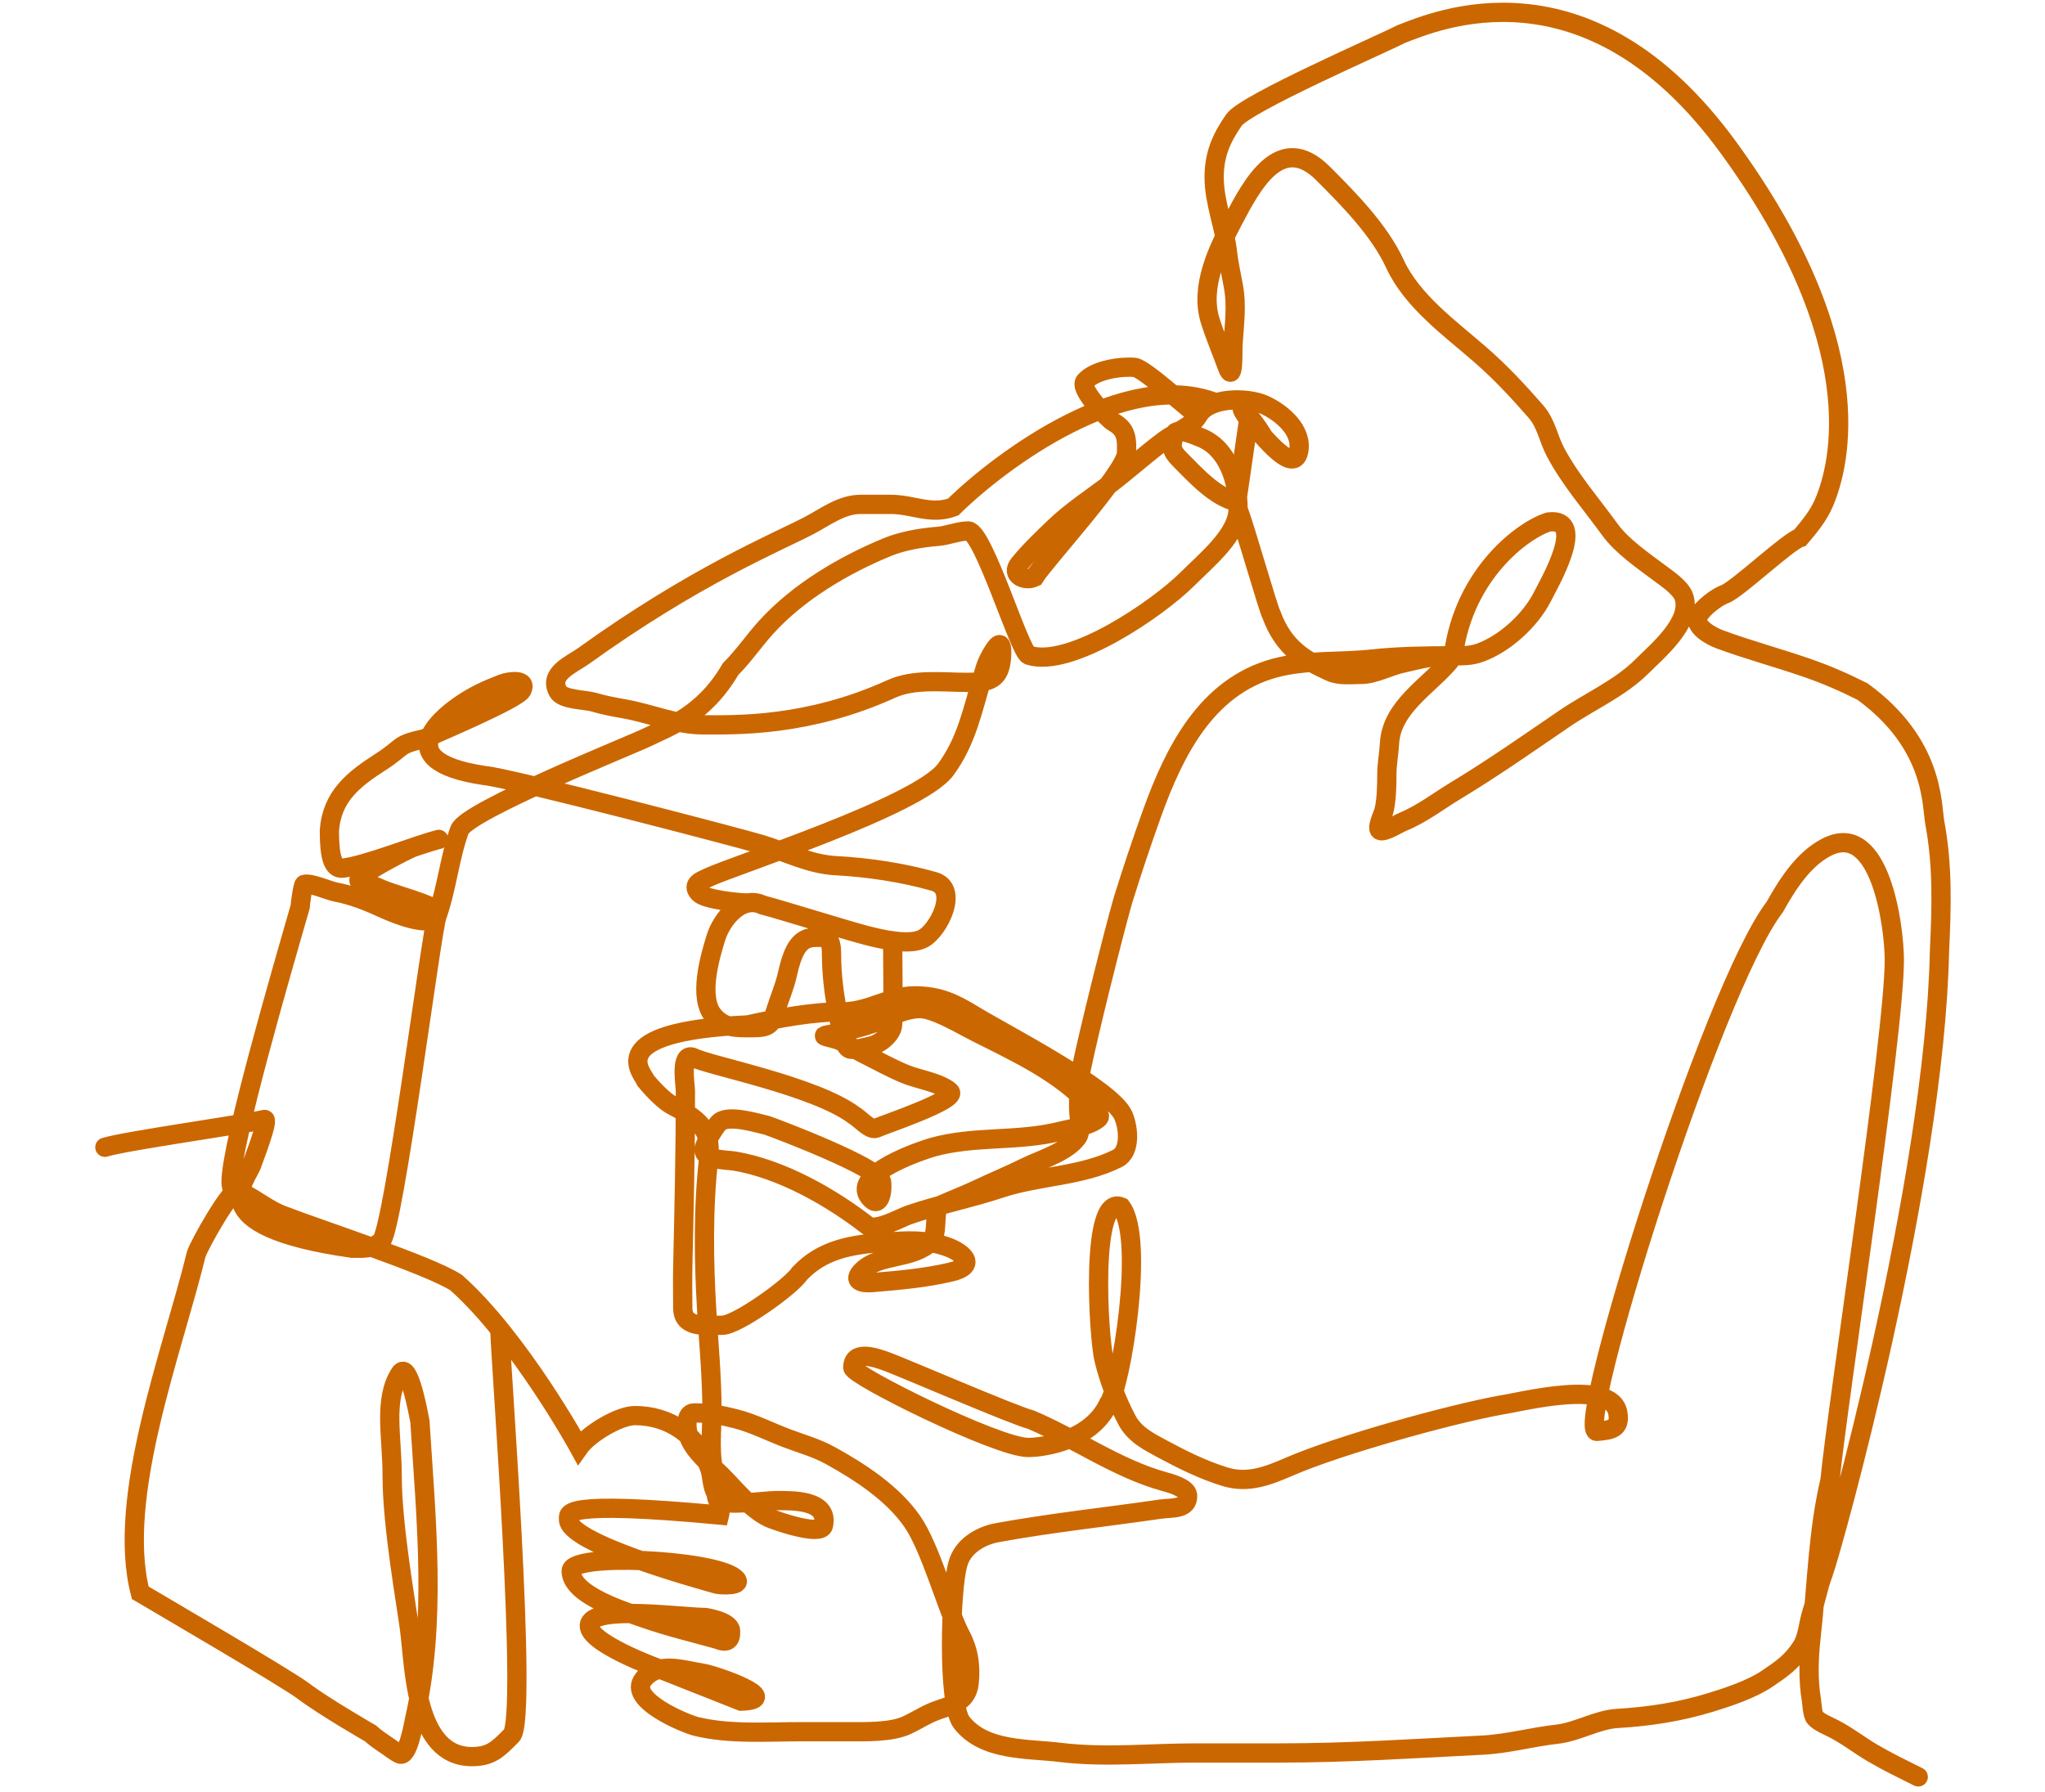
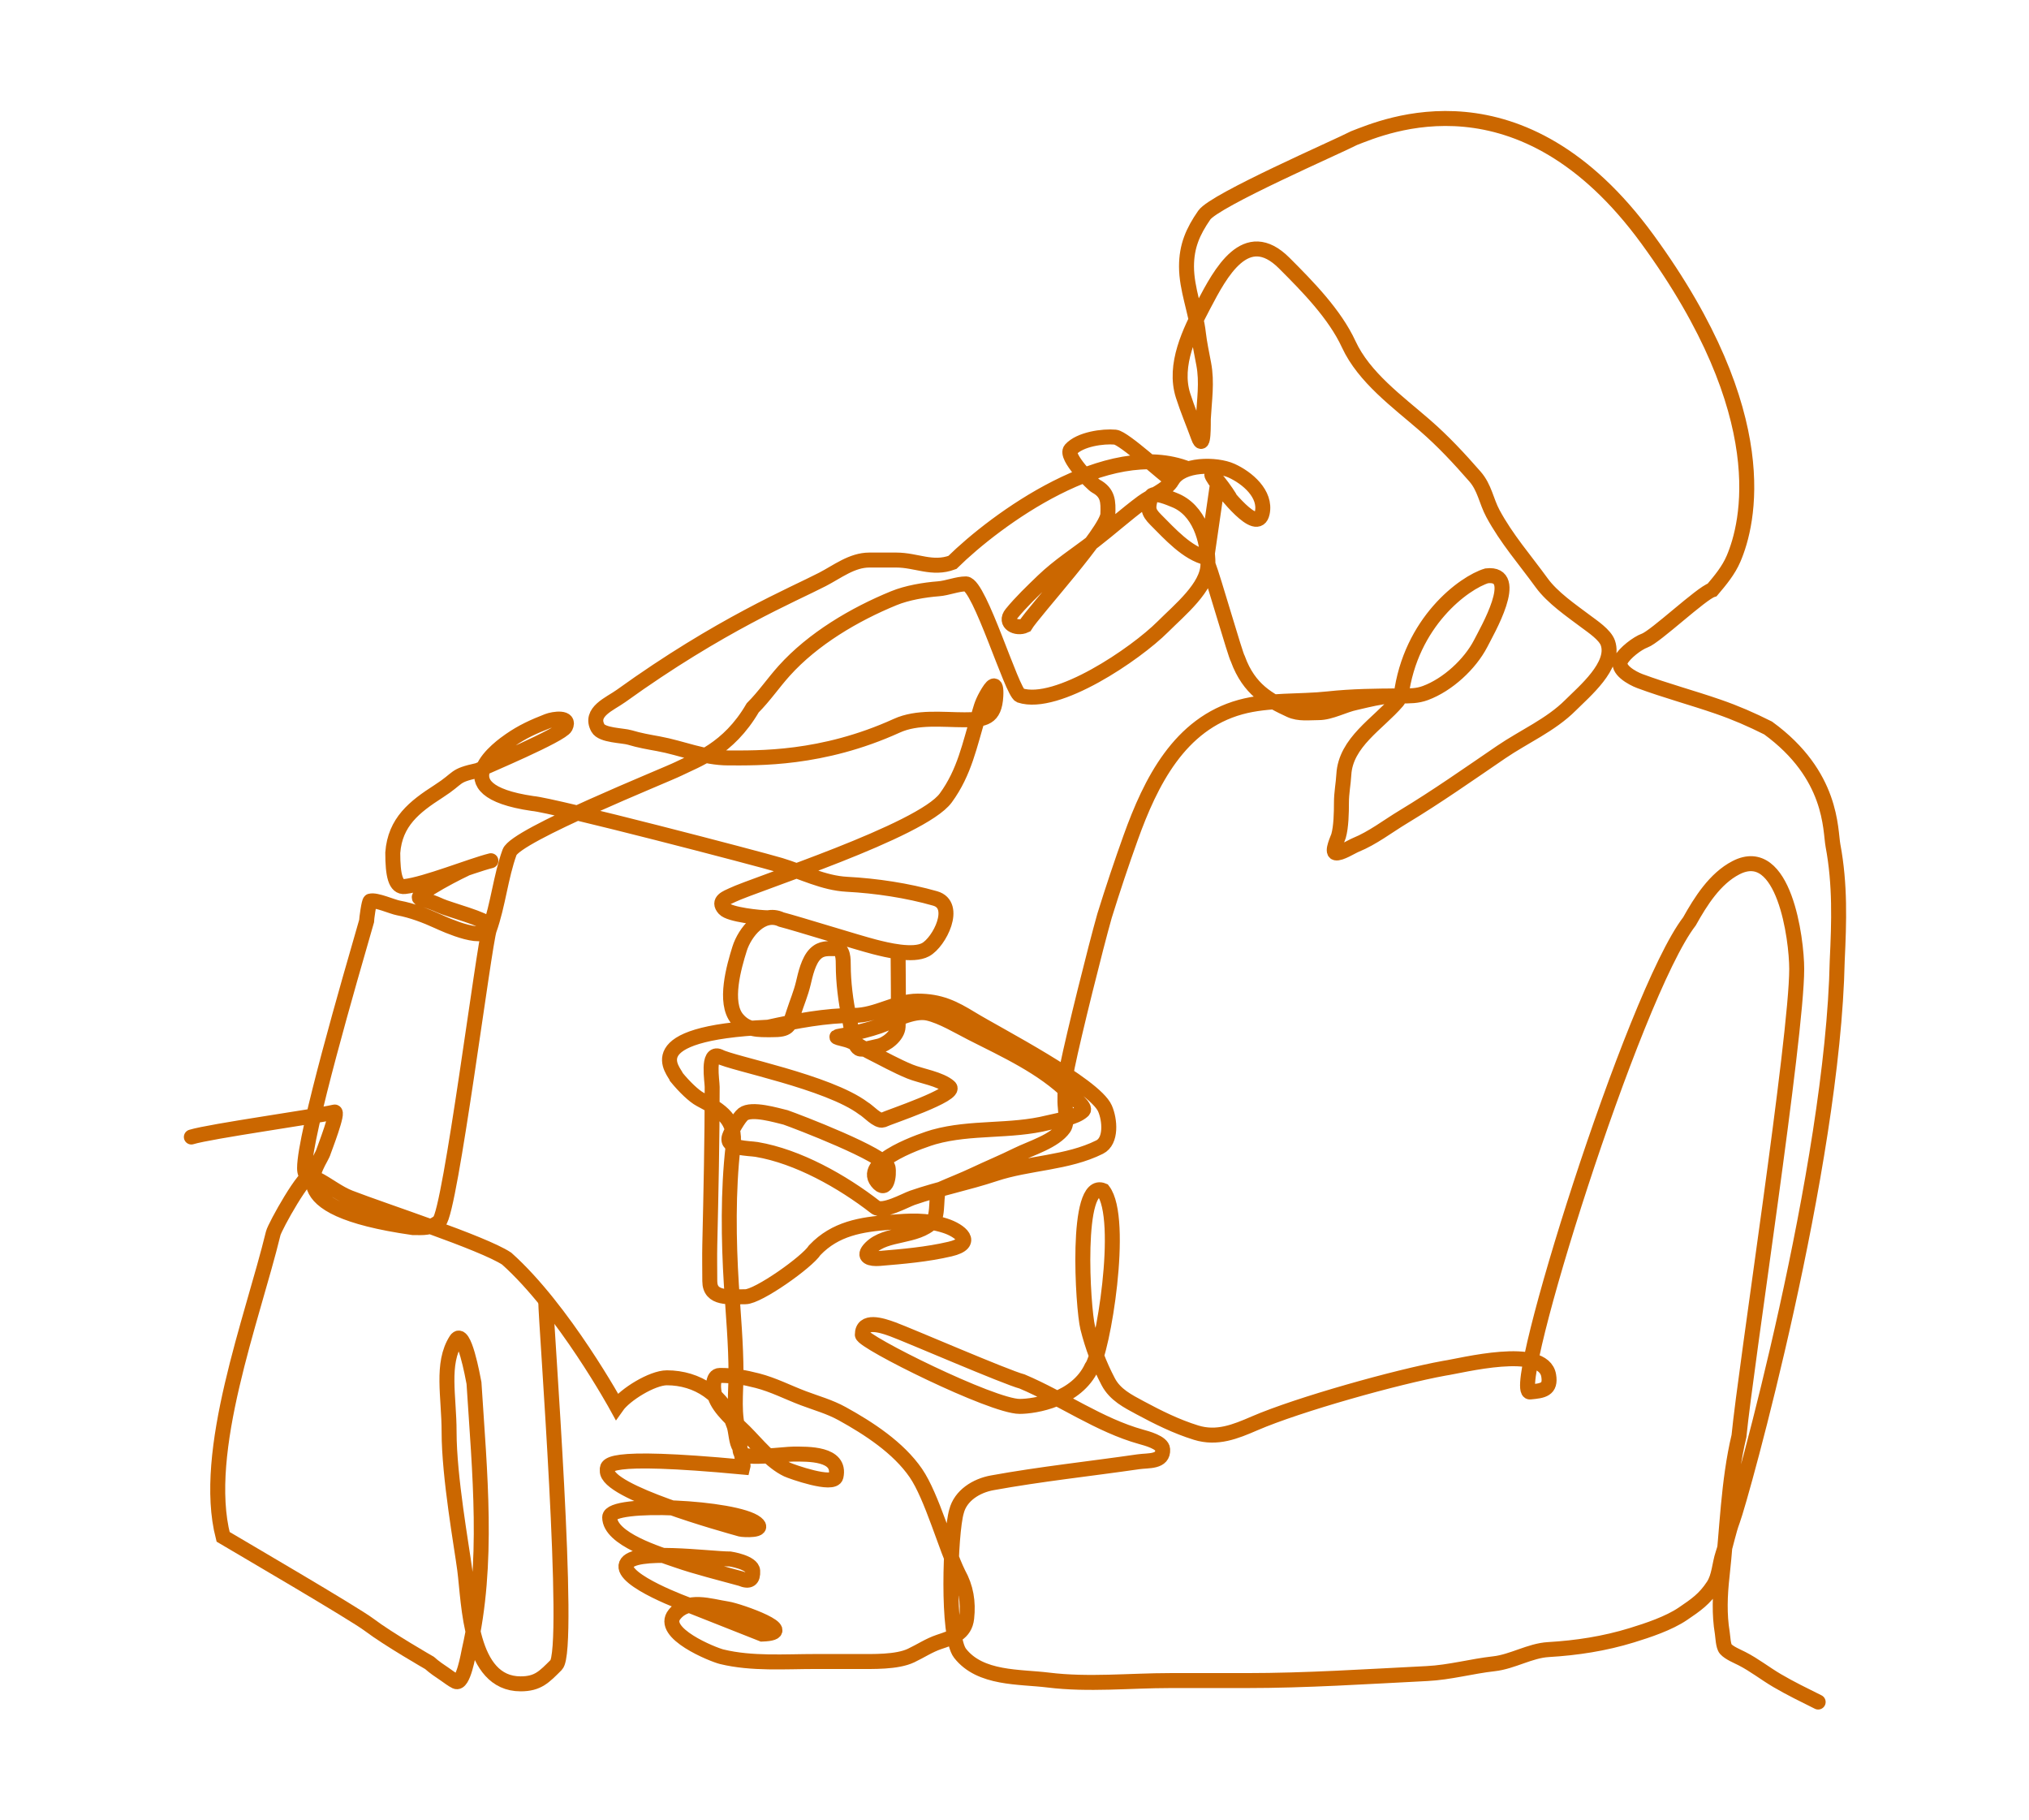
- <svg xmlns="http://www.w3.org/2000/svg" width="663" height="581" viewBox="0 0 663 581" fill="none">
-   <path d="M34 371.998C40.871 369.884 78.722 364.628 85.636 363.001C87.611 362.155 82.003 376.482 81.808 377.167C80.23 382.69 63.548 397.522 114.11 404.731C117.89 404.731 120.477 405.082 123.537 402.578C127.539 399.304 139.874 301.687 141.675 297.057C144.859 288.14 145.774 277.97 148.997 269.109C151.253 262.905 205.149 241.415 210.156 238.912C216.39 235.795 228.054 232.069 236.859 216.947C241.066 212.739 244.28 207.957 248.249 203.547C258.658 191.981 273.648 183.142 287.873 177.322C292.67 175.36 298.869 174.319 304 173.925C307.284 173.672 310.791 172.154 313.954 172.154C318.9 172.486 330.467 211.111 333.475 212.448C346.849 216.82 375.291 197.431 385.063 187.659C391.11 181.613 401.386 173.292 401.386 165.071M401.386 165.071C401.386 156.346 398.239 145.315 389.135 141.814C387.958 141.361 381.431 138.414 380.76 140.761C379.654 144.632 379.55 146.011 382.483 148.944C387.52 153.982 393.913 161.162 400.955 162.726L404.831 135.975M401.386 165.071C403.382 170.144 411.297 197.946 412.201 199.288C416.26 210.381 423.328 214.171 431.104 217.76C434.274 219.223 437.99 218.669 441.393 218.669C445.692 218.669 450.578 215.887 454.792 215.045C456.988 214.605 473.631 210.111 469.771 214.614C462.863 222.674 451.135 229.371 450.485 241.066C450.299 244.417 449.624 247.647 449.624 251.211C449.624 254.685 449.525 259.985 448.571 263.271C448.323 264.126 445.976 268.995 447.566 269.348C449.211 269.714 453.25 267.108 454.792 266.477C460.971 263.949 466.266 259.796 471.925 256.379C484.122 249.015 495.593 240.938 507.338 232.93C515.554 227.328 525.251 223.152 532.366 216.037C537.317 211.087 548.724 201.628 545.909 193.497C544.885 190.539 540.415 187.582 537.965 185.745C532.658 181.765 525.874 177.136 521.981 171.771C515.912 163.405 509.294 155.886 504.371 146.743C501.931 142.211 501.406 137.394 497.862 133.343C492.094 126.751 486.467 120.678 479.725 114.823C469.985 106.365 457.786 97.565 452.256 85.584C447.22 74.672 437.387 64.685 428.951 56.248C415.066 42.364 405.856 59.968 399.854 71.371C394.846 80.887 388.863 93.023 392.389 104.104C394.02 109.231 396.113 114.106 397.94 119.13C399.983 124.747 399.658 113.487 399.711 112.478C400.064 105.768 401.112 99.318 399.854 92.714C399.197 89.265 398.293 84.88 397.94 81.707C397.056 73.748 393.633 65.65 393.633 57.492C393.633 50.095 395.947 44.845 400.046 38.925C403.804 33.496 448.511 14.066 454.218 11.073C465.038 6.929 514.522 -14.975 560.218 47.634C606.736 111.37 596.678 150.569 591.324 163.061C589.504 167.307 586.577 170.812 583.619 174.307C579.687 175.517 563.123 191.24 559.213 192.636C556.588 193.574 551.977 197.101 550.599 199.719C548.864 203.015 554.672 206.236 557.49 207.28C566.765 210.715 576.386 213.283 585.725 216.516C592.223 218.765 597.683 221.155 603.814 224.221C627.263 241.279 626.195 261.018 627.263 266.716C629.888 280.714 629.462 294.234 628.795 308.255C627.263 383.005 594.082 502.291 590.989 510.54C589.487 514.545 588.788 518.674 587.448 522.695C586.215 526.394 586.168 530.82 584.002 534.132C580.863 538.934 577.723 541.07 572.995 544.278C567.937 547.71 560.419 550.224 554.523 552.03C544.608 555.069 534.681 556.592 524.374 557.199C517.761 557.588 511.425 561.578 504.754 562.319C496.635 563.221 488.796 565.448 480.539 565.86C458.616 566.957 437.066 568.397 415.12 568.397C405.98 568.397 396.84 568.397 387.699 568.397C373.031 568.397 358.236 570.001 343.672 568.205C333.198 566.914 319.112 567.881 311.801 558.539C306.986 552.386 308.215 515.083 310.508 507.285C311.957 501.492 317.713 497.979 323.382 496.949C340.925 493.759 358.674 491.886 376.214 489.34C379.919 488.802 385.296 489.551 385.019 484.841C384.872 482.343 379.054 480.839 377.267 480.343C362.14 476.141 348.573 466.401 334.245 460.339C328.401 458.824 293.146 443.554 287.49 441.484C283.423 439.996 276.483 437.743 276.483 443.446C276.483 446.042 323.382 469.336 333.335 469.336C338.844 469.336 353.88 466.899 359.369 455.171C363.354 450.02 371.37 401.603 363.484 391.332C353.297 387.028 356.151 433.782 357.933 440.91C359.636 447.723 362.06 454.183 365.351 460.435C367.834 465.154 372.439 467.447 376.836 469.815C383.356 473.325 389.956 476.601 397.079 478.811C404.693 481.175 411.314 478.451 418.231 475.462C434.146 468.585 469.734 458.649 486.76 455.554C492.897 454.677 522.63 446.857 524.518 458.186C525.365 463.267 522.466 463.693 517.77 464.12C510.001 464.826 555.013 320.567 575.388 294.09C579.463 286.813 584.596 278.625 592.185 274.708C609.599 265.721 614.151 300.505 614.151 311.27C614.151 335.9 595.679 455.33 593.286 480.056C589.347 496.627 589.044 513.906 587.161 530.782C586.408 537.525 586.138 544.46 587.256 551.169C587.471 552.458 587.561 555.963 588.5 557.007C589.786 558.436 592.682 559.609 594.339 560.453C598.84 562.746 602.716 565.841 607.068 568.397C611.965 571.272 616.927 573.661 621.904 576.149M409.138 140.809C407.827 138.677 405.482 135.475 403.779 133.583C401.384 130.922 403.864 134.887 404.831 135.975M404.831 135.975C407.143 138.576 419.239 154.751 421.007 146.504C422.469 139.677 415.614 133.829 409.856 131.238C404.434 128.798 391.936 128.656 388.465 134.731M388.465 134.731C386.422 138.307 380.934 140.235 377.65 142.675C371.7 147.095 366.098 152.115 360.23 156.649C353.896 161.544 347.469 165.601 341.758 171.101C337.876 174.84 333.853 178.673 330.416 182.874C327.552 186.374 332.196 188.651 335.345 187.181C338.338 182.193 364.989 153.091 365.207 146.982C365.368 142.48 365.355 139.255 360.9 136.837C359.597 136.129 349.555 126.067 351.792 123.581C355.152 119.847 363.499 118.733 367.872 119.13C371.071 119.421 385.998 133.322 388.465 134.731ZM394.244 130.616C365.207 119.13 324.722 148.944 309.025 164.401C301.735 167.095 296.048 163.54 288.734 163.54C285.496 163.54 282.258 163.54 279.02 163.54C272.74 163.54 267.51 167.711 262.079 170.527C251.59 175.966 225.066 186.882 189.291 212.64C185.261 215.541 177.725 218.371 180.916 224.221C182.411 226.961 189.887 226.872 192.497 227.666C195.887 228.698 199.353 229.291 202.786 229.915C211.275 231.459 219.249 235.036 228.054 235.036C238.583 235.036 261.84 235.719 288.926 223.407C296.377 220.02 305.434 221.254 313.428 221.254C320.594 221.254 324.296 220.731 324.722 212.64C325.027 206.835 323.273 208.91 321.276 212.448C319.481 215.628 319.121 217.704 318.5 219.722C315.225 230.366 313.475 240.124 306.632 249.488C297.911 261.423 237.616 280.677 229.537 284.566C227.513 285.541 224.003 286.663 226.594 289.541C228.519 291.681 239.483 292.795 242.458 292.795M289.404 305.075C289.404 310.798 289.664 326.468 289.404 332.183C289.26 335.356 285.148 338.669 282.13 339.217C280.613 339.493 276.605 340.811 275.239 340.031C273.072 338.793 272.294 331.248 271.746 328.833C270.474 323.237 269.592 315.805 269.592 310.025C269.592 307.84 269.631 303.948 267.008 303.948C264.068 303.948 261.716 303.592 259.447 305.862C256.991 308.317 255.917 313.184 255.14 316.486C254.292 320.091 252.836 323.462 251.694 327.014C250.019 332.225 249.757 333.235 243.798 333.235C238.874 333.235 234.802 333.489 231.308 329.359C226.315 323.458 230.139 310.339 232.121 303.996C233.977 298.056 240.28 290.144 247.196 293.42C253.236 294.99 274.717 301.716 280.79 303.278C285.379 304.458 294.781 306.77 299.31 304.331C304.375 301.603 311.079 288.175 302.804 285.811C292.855 282.968 281.537 281.248 270.932 280.69C262.421 280.242 254.767 276.2 246.813 273.799C239.427 271.569 164.93 252.111 157.275 251.498C123.346 246.526 146.275 230.64 149.188 228.623C153.619 225.555 157.682 223.714 162.779 221.732C164.864 220.921 171.128 219.965 169.191 223.838C167.742 226.737 140.335 238.228 137.587 239.53C128.473 241.524 131.192 242.052 123.346 247.096C114.633 252.697 107.613 258.16 106.788 269.3C106.788 277.425 107.784 281.871 111.095 281.504C118.593 280.67 135.032 273.983 142.251 272.178M134.089 274.718C133.11 274.896 113.38 284.85 116.742 285.811C118.97 286.447 121.796 287.394 124.016 288.443C126.803 289.759 141.028 293.502 141.244 295.334C142.131 302.877 125.149 295.006 123.155 294.09C118.764 292.072 113.643 290.12 108.894 289.256C106.56 288.832 100.774 286.162 98.653 286.768C98.158 286.909 97.313 293.364 97.313 294.042C91.283 314.955 74.916 371.173 74.916 383.196C74.916 386.689 76.608 385.813 79.223 387.121C83.317 389.167 87.008 392.254 91.283 393.916C103.774 398.774 139.098 410.146 147.944 415.93C168.487 434.251 187.726 469.336 187.726 469.336C190.768 465.013 200.6 458.999 205.849 458.999C216.838 458.999 226.453 465.3 230.159 476.419C230.824 478.413 230.915 482.58 232.121 484.028C232.549 484.541 233.551 490.604 233.366 491.254C181.313 486.373 184.399 490.896 184.314 492.594C183.93 500.272 226.154 511.907 232.504 513.698C233.379 513.917 241.761 514.433 238.151 511.545C230.829 505.687 185.175 503.458 185.175 509.391C185.175 517.305 202.855 522.611 209.246 524.848C216.705 527.459 225.356 529.544 232.552 531.548C235.759 532.898 237.022 531.866 236.859 528.773C236.696 525.679 228.724 524.466 228.724 524.466C221.36 524.466 193.556 520.535 191.205 526.365C188.854 532.195 213.961 541.198 213.961 541.198L240.257 551.6C254.506 551.115 231.906 543.151 227.719 542.507C221.249 541.512 213.418 538.611 208.624 544.469C203.105 551.216 222.526 559.021 225.661 559.783C236.568 562.432 248.438 561.506 259.638 561.506C264.599 561.506 269.56 561.506 274.521 561.506C280.255 561.506 288.941 561.793 294.094 559.352C297.648 557.669 300.609 555.633 304.239 554.423C309.044 552.822 313.579 551.459 314.193 545.809C314.832 539.933 313.976 534.755 311.131 529.634C306.627 520.447 301.637 501.873 295.817 493.407C289.5 484.219 278.791 477.254 269.209 471.968C264.636 469.445 259.955 468.188 255.14 466.369C249.643 464.293 244.303 461.523 238.582 460.052C233.848 458.835 229.91 458.138 224.991 458.138C222.065 458.138 222.52 463.371 223.268 465.699C224.772 470.378 230.406 474.942 233.844 478.381C238.43 482.967 243.451 489.369 249.349 492.163C250.751 492.827 266.141 498.338 266.96 494.652C268.848 486.155 256.616 486.564 251.503 486.564C248.351 486.564 234.671 488.514 232.743 486.373C231.638 485.145 232.789 480.883 232.121 479.146C229.726 472.918 230.829 464.315 230.829 457.659C230.829 446.785 229.828 436.192 229.154 425.405C228.149 409.327 227.912 391.429 229.776 375.348C230.889 365.749 225.58 362.445 217.908 358.407C215.63 357.208 212.21 353.909 209.342 350.415C208.708 348.3 194.137 334.48 242.458 332.326C252.386 330.12 263.239 328.067 273.516 328.067C281.526 328.067 288.648 322.899 296.487 322.899C304.626 322.899 309.466 325.359 316.012 329.359C325.252 335.006 360.303 352.996 364.154 361.661C365.974 365.757 366.617 373.447 362.24 375.635C350.555 381.478 336.641 381.233 324.291 385.35C314.492 388.616 304.357 390.577 294.573 393.964C292.008 394.852 283.903 399.448 281.221 397.362C269.233 388.037 253.172 379.014 238.295 376.497C235.489 376.022 226.883 376.295 228.436 371.807C229.054 370.022 231.872 364.958 233.413 363.767C236.492 361.388 245.514 364.17 248.727 364.916C252.652 366.274 284.877 378.555 285.767 383.005C286.295 385.644 285.369 392.581 281.843 388.173C275.773 380.585 299.4 372.817 302.325 371.998C315.859 368.209 329.965 370.245 343.624 366.83C347.21 365.933 353.499 365.092 356.21 362.523C357.599 361.207 352.424 357.492 351.425 356.493C341.743 346.812 328.14 340.629 316.012 334.48C311.446 332.165 305.171 328.364 300.172 327.253C294.77 326.053 287.505 330.248 282.609 331.943C279.001 333.192 275.065 334.125 271.315 334.958C266.692 335.986 265.481 335.551 270.645 336.872C273.5 337.603 276.404 339.847 279.067 341.179C283.925 343.608 288.671 346.296 293.711 348.358C297.635 349.963 304.681 350.984 307.972 353.909C310.985 356.587 286.121 364.793 283.901 365.873C281.967 366.468 278.587 362.552 276.866 361.614C264.097 352.049 229.445 345.457 224.799 342.902C220.325 341.018 222.215 351.715 222.215 353.909C222.215 372.938 221.784 392.044 221.354 410.953C221.255 415.318 221.354 419.698 221.354 424.065C221.354 430.744 228.411 429.712 234.227 429.712C238.846 429.712 256.523 417.191 259.303 412.867C266.714 405.086 276.089 403.577 286.341 402.817C293.798 402.265 299.433 401.809 306.441 404.061C311.746 405.767 317.54 410.292 308.164 412.484C299.775 414.445 291.215 415.168 282.657 415.882C279.533 416.142 276.158 415.394 279.498 412.053C285.12 406.431 295.949 408.523 301.895 402.578C304.238 400.234 302.668 391.796 304.574 390.949C308.691 389.119 312.921 387.503 316.969 385.589C322.078 383.174 327.312 381.016 332.378 378.507C337.392 376.023 345.929 373.562 349.319 368.744C350.776 366.674 349.702 361.624 349.702 359.269C349.702 354.965 349.695 350.785 350.563 346.539C352.962 334.813 360.754 303.573 364.011 292.08C366.938 282.648 370.145 273.029 373.486 263.749C380.667 243.803 391.044 222.741 413.158 216.66C423.252 213.884 434.505 214.825 444.839 213.692C453.33 212.762 462.626 212.64 471.159 212.64M471.159 212.64C474.319 212.64 476.963 212.698 479.964 211.587C488.039 208.596 496.066 201.159 499.92 193.737C502.063 189.451 514.787 167.822 502.121 169.235C494.002 171.671 474.56 185.895 471.159 212.64Z" stroke="#CB6700" stroke-width="6.243" stroke-linecap="round" />
-   <path d="M77.537 385.862C75.373 384.131 64.171 404.389 63.591 406.773C56.054 437.759 37.517 485.629 45.472 516.454C51.307 519.93 92.856 544.161 98.238 548.233C105.156 553.469 120.06 562.016 120.06 562.016C121.747 563.534 123.693 564.852 125.611 566.131C126.874 566.973 128.17 568.058 129.536 568.715C132.275 570.034 134.126 558.689 134.417 557.421C141.631 526.017 138.169 493.134 136.14 460.897C135.754 458.933 132.536 440.881 129.679 445.344C124.211 453.888 127.143 465.733 127.143 478.556C127.143 494.883 131.713 520.018 132.79 528.325C134.412 540.841 134.485 569.577 152.985 569.577C159.237 569.577 161.49 567.101 165.858 562.733C171.314 557.277 162.071 438.741 162.071 431.336" stroke="#CB6700" stroke-width="6.243" stroke-linecap="round" />
+ <svg xmlns="http://www.w3.org/2000/svg" width="668" height="599" viewBox="0 0 668 599" fill="none">
+   <path d="M63 374.25C69.26 372.324 103.742 367.536 110.041 366.054C111.84 365.283 106.731 378.335 106.553 378.959C105.116 383.991 89.918 397.503 135.981 404.071C139.424 404.071 141.781 404.39 144.57 402.109C148.215 399.126 159.452 310.196 161.093 305.978C163.994 297.855 164.828 288.589 167.763 280.517C169.818 274.865 218.919 255.288 223.48 253.008C229.159 250.168 239.785 246.773 247.807 232.997C251.64 229.164 254.567 224.807 258.183 220.79C267.666 210.253 281.322 202.2 294.281 196.899C298.651 195.111 304.299 194.163 308.973 193.803C311.965 193.573 315.159 192.19 318.041 192.19C322.547 192.492 333.085 227.681 335.825 228.899C348.009 232.881 373.92 215.218 382.822 206.315C388.331 200.807 397.692 193.227 397.692 185.738M397.692 185.738C397.692 177.789 394.826 167.74 386.532 164.55C385.46 164.138 379.513 161.453 378.902 163.591C377.895 167.117 377.799 168.373 380.472 171.046C385.061 175.635 390.885 182.176 397.3 183.602L400.831 159.231M397.692 185.738C399.511 190.359 406.722 215.687 407.545 216.909C411.243 227.015 417.682 230.468 424.766 233.738C427.654 235.071 431.039 234.566 434.139 234.566C438.056 234.566 442.507 232.032 446.346 231.264C448.347 230.864 463.508 226.769 459.992 230.872C453.699 238.214 443.015 244.316 442.423 254.969C442.253 258.022 441.638 260.965 441.638 264.212C441.638 267.376 441.548 272.205 440.679 275.198C440.452 275.978 438.315 280.413 439.763 280.735C441.261 281.068 444.941 278.694 446.346 278.119C451.975 275.816 456.799 272.033 461.954 268.92C473.066 262.211 483.516 254.853 494.216 247.558C501.701 242.454 510.535 238.65 517.017 232.168C521.527 227.658 531.919 219.041 529.355 211.634C528.422 208.939 524.349 206.245 522.118 204.572C517.283 200.946 511.102 196.729 507.556 191.841C502.027 184.22 495.998 177.37 491.513 169.04C489.29 164.912 488.812 160.523 485.583 156.833C480.329 150.828 475.202 145.295 469.06 139.961C460.187 132.255 449.073 124.239 444.036 113.324C439.448 103.383 430.49 94.285 422.804 86.599C410.155 73.95 401.765 89.987 396.297 100.375C391.734 109.045 386.284 120.101 389.496 130.196C390.982 134.866 392.889 139.308 394.553 143.885C396.414 149.002 396.118 138.744 396.166 137.825C396.488 131.712 397.443 125.835 396.297 119.82C395.699 116.677 394.875 112.682 394.553 109.792C393.748 102.541 390.63 95.163 390.63 87.732C390.63 80.993 392.738 76.21 396.472 70.817C399.895 65.871 440.624 48.17 445.823 45.443C455.68 41.668 500.761 21.714 542.39 78.751C584.769 136.815 575.606 172.525 570.728 183.907C569.07 187.774 566.403 190.967 563.709 194.152C560.126 195.254 545.036 209.577 541.475 210.849C539.083 211.704 534.882 214.917 533.627 217.302C532.047 220.305 537.338 223.239 539.905 224.19C548.355 227.32 557.119 229.659 565.627 232.604C571.547 234.654 576.521 236.831 582.107 239.623C603.469 255.164 602.496 273.146 603.469 278.337C605.86 291.09 605.472 303.406 604.864 316.179C603.469 384.278 573.241 492.948 570.423 500.463C569.054 504.112 568.418 507.873 567.197 511.537C566.073 514.906 566.031 518.939 564.058 521.956C561.198 526.33 558.337 528.276 554.03 531.199C549.422 534.325 542.573 536.615 537.202 538.261C528.169 541.029 519.125 542.417 509.736 542.97C503.711 543.324 497.939 546.959 491.861 547.635C484.466 548.456 477.324 550.485 469.801 550.861C449.83 551.859 430.197 553.171 410.205 553.171C401.878 553.171 393.551 553.171 385.224 553.171C371.861 553.171 358.383 554.633 345.115 552.997C335.573 551.821 322.74 552.702 316.079 544.191C311.693 538.586 312.813 504.602 314.902 497.498C316.222 492.221 321.466 489.02 326.63 488.081C342.611 485.176 358.781 483.469 374.76 481.15C378.136 480.66 383.035 481.342 382.782 477.051C382.648 474.775 377.348 473.406 375.72 472.953C361.939 469.126 349.58 460.253 336.526 454.73C331.202 453.35 299.085 439.438 293.932 437.553C290.227 436.197 283.905 434.145 283.905 439.34C283.905 441.705 326.63 462.926 335.698 462.926C340.716 462.926 354.414 460.706 359.414 450.021C363.045 445.329 370.347 401.221 363.164 391.863C353.883 387.943 356.483 430.536 358.107 437.03C359.658 443.237 361.866 449.121 364.864 454.817C367.127 459.116 371.321 461.205 375.327 463.362C381.267 466.56 387.279 469.544 393.769 471.558C400.706 473.711 406.737 471.23 413.038 468.507C427.537 462.242 459.958 453.19 475.469 450.37C481.06 449.572 508.147 442.448 509.867 452.768C510.638 457.397 507.997 457.785 503.72 458.174C496.642 458.818 537.649 327.396 556.21 303.275C559.923 296.646 564.599 289.186 571.513 285.618C587.377 277.43 591.524 309.119 591.524 318.926C591.524 341.365 574.695 450.167 572.515 472.692C568.927 487.789 568.651 503.53 566.935 518.904C566.249 525.047 566.004 531.364 567.022 537.477C567.218 538.651 567.3 541.844 568.156 542.795C569.327 544.097 571.965 545.165 573.475 545.934C577.575 548.023 581.107 550.843 585.071 553.171C589.532 555.791 594.053 557.967 598.586 560.234M404.755 163.634C403.56 161.692 401.424 158.776 399.872 157.051C397.691 154.627 399.95 158.24 400.831 159.231M400.831 159.231C402.937 161.6 413.957 176.336 415.567 168.822C416.9 162.604 410.655 157.275 405.409 154.915C400.469 152.692 389.084 152.563 385.921 158.097M385.921 158.097C384.06 161.355 379.06 163.112 376.068 165.335C370.648 169.361 365.544 173.934 360.199 178.065C354.428 182.524 348.574 186.221 343.371 191.231C339.834 194.637 336.17 198.129 333.038 201.956C330.429 205.145 334.659 207.219 337.529 205.879C340.255 201.336 364.534 174.824 364.733 169.258C364.88 165.157 364.868 162.219 360.81 160.016C359.622 159.371 350.474 150.204 352.512 147.939C355.573 144.538 363.177 143.523 367.161 143.885C370.075 144.15 383.674 156.813 385.921 158.097ZM391.186 154.348C364.733 143.885 327.85 171.046 313.551 185.127C306.91 187.582 301.728 184.343 295.066 184.343C292.116 184.343 289.165 184.343 286.215 184.343C280.494 184.343 275.73 188.142 270.782 190.708C261.226 195.663 237.063 205.607 204.472 229.073C200.8 231.716 193.935 234.294 196.842 239.623C198.204 242.12 205.014 242.039 207.392 242.762C210.48 243.702 213.638 244.243 216.766 244.811C224.499 246.217 231.764 249.476 239.785 249.476C249.377 249.476 270.564 250.098 295.24 238.882C302.028 235.797 310.279 236.92 317.562 236.92C324.09 236.92 327.462 236.444 327.85 229.073C328.129 223.785 326.531 225.675 324.711 228.899C323.077 231.795 322.749 233.687 322.183 235.525C319.199 245.222 317.605 254.111 311.371 262.642C303.425 273.515 248.496 291.055 241.136 294.599C239.293 295.487 236.095 296.509 238.455 299.131C240.209 301.08 250.197 302.096 252.908 302.096M295.676 313.283C295.676 318.496 295.913 332.771 295.676 337.978C295.545 340.869 291.799 343.887 289.049 344.387C287.667 344.638 284.016 345.839 282.771 345.128C280.797 344 280.089 337.126 279.589 334.926C278.43 329.828 277.627 323.058 277.627 317.792C277.627 315.801 277.662 312.256 275.273 312.256C272.595 312.256 270.452 311.932 268.384 313.999C266.147 316.236 265.168 320.67 264.461 323.678C263.688 326.962 262.362 330.033 261.322 333.269C259.796 338.017 259.557 338.937 254.128 338.937C249.642 338.937 245.933 339.168 242.749 335.406C238.201 330.03 241.685 318.078 243.491 312.299C245.182 306.888 250.923 299.68 257.224 302.664C262.727 304.095 282.296 310.222 287.829 311.645C292.009 312.72 300.574 314.826 304.7 312.604C309.315 310.12 315.422 297.886 307.883 295.732C298.819 293.143 288.508 291.576 278.848 291.068C271.094 290.659 264.121 286.977 256.875 284.79C250.146 282.758 182.278 265.031 175.305 264.474C144.395 259.944 165.284 245.471 167.937 243.634C171.974 240.839 175.676 239.162 180.319 237.356C182.218 236.618 187.925 235.746 186.161 239.275C184.84 241.915 159.873 252.385 157.368 253.571C149.066 255.387 151.543 255.868 144.395 260.463C136.457 265.565 130.062 270.542 129.311 280.692C129.311 288.093 130.218 292.144 133.234 291.809C140.065 291.05 155.041 284.957 161.617 283.313M154.182 285.627C153.291 285.789 135.316 294.857 138.379 295.732C140.409 296.312 142.983 297.175 145.006 298.13C147.545 299.329 160.504 302.739 160.7 304.408C161.509 311.28 146.038 304.11 144.221 303.275C140.221 301.437 135.556 299.658 131.229 298.871C129.103 298.485 123.832 296.052 121.899 296.604C121.449 296.733 120.679 302.613 120.679 303.231C115.185 322.283 100.275 373.499 100.275 384.452C100.275 387.633 101.816 386.835 104.199 388.027C107.928 389.892 111.291 392.703 115.185 394.218C126.565 398.643 158.745 409.003 166.804 414.272C185.519 430.963 203.046 462.926 203.046 462.926C205.817 458.987 214.774 453.509 219.556 453.509C229.567 453.509 238.327 459.249 241.703 469.378C242.309 471.195 242.392 474.992 243.491 476.31C243.88 476.778 244.793 482.302 244.624 482.893C197.204 478.447 200.015 482.568 199.937 484.114C199.588 491.109 238.055 501.709 243.839 503.34C244.637 503.54 252.273 504.01 248.984 501.378C242.313 496.042 200.722 494.012 200.722 499.417C200.722 506.626 216.829 511.46 222.651 513.498C229.446 515.876 237.328 517.776 243.883 519.602C246.805 520.832 247.955 519.891 247.807 517.073C247.658 514.255 240.395 513.15 240.395 513.15C233.687 513.15 208.357 509.569 206.215 514.88C204.074 520.191 226.946 528.393 226.946 528.393L250.902 537.869C263.883 537.427 243.294 530.172 239.48 529.586C233.586 528.679 226.451 526.036 222.085 531.373C217.056 537.519 234.749 544.63 237.605 545.324C247.541 547.737 258.355 546.894 268.559 546.894C273.078 546.894 277.598 546.894 282.117 546.894C287.341 546.894 295.254 547.155 299.948 544.932C303.186 543.398 305.884 541.544 309.191 540.441C313.568 538.982 317.7 537.741 318.259 532.594C318.841 527.241 318.061 522.524 315.469 517.858C311.366 509.488 306.82 492.568 301.518 484.855C295.763 476.484 286.007 470.14 277.278 465.324C273.112 463.025 268.848 461.88 264.461 460.223C259.453 458.331 254.589 455.809 249.376 454.468C245.064 453.359 241.476 452.724 236.995 452.724C234.329 452.724 234.743 457.491 235.425 459.613C236.795 463.875 241.928 468.033 245.06 471.166C249.238 475.344 253.812 481.176 259.185 483.722C260.463 484.327 274.483 489.347 275.229 485.989C276.949 478.248 265.805 478.621 261.147 478.621C258.276 478.621 245.813 480.397 244.057 478.447C243.05 477.328 244.099 473.445 243.491 471.863C241.308 466.189 242.313 458.352 242.313 452.289C242.313 442.382 241.402 432.731 240.788 422.904C239.872 408.257 239.656 391.952 241.354 377.302C242.368 368.558 237.531 365.547 230.542 361.869C228.467 360.776 225.351 357.771 222.739 354.588C222.16 352.661 208.887 340.07 252.908 338.109C261.952 336.099 271.839 334.228 281.202 334.228C288.499 334.228 294.987 329.52 302.128 329.52C309.543 329.52 313.952 331.761 319.916 335.406C328.334 340.55 360.266 356.939 363.774 364.833C365.432 368.564 366.018 375.57 362.03 377.564C351.385 382.886 338.709 382.663 327.458 386.414C318.531 389.39 309.298 391.176 300.384 394.261C298.048 395.07 290.665 399.257 288.221 397.357C277.3 388.862 262.668 380.642 249.115 378.348C246.558 377.916 238.718 378.165 240.134 374.076C240.696 372.45 243.264 367.837 244.668 366.752C247.472 364.585 255.692 367.118 258.619 367.798C262.194 369.036 291.552 380.224 292.363 384.278C292.843 386.682 292 393.001 288.788 388.986C283.257 382.073 304.783 374.996 307.447 374.25C319.776 370.798 332.627 372.653 345.071 369.542C348.338 368.725 354.067 367.958 356.537 365.618C357.802 364.419 353.088 361.035 352.177 360.125C343.357 351.305 330.964 345.673 319.916 340.07C315.756 337.961 310.039 334.499 305.485 333.487C300.564 332.394 293.946 336.216 289.485 337.76C286.199 338.897 282.613 339.747 279.196 340.506C274.985 341.442 273.881 341.047 278.586 342.25C281.187 342.916 283.832 344.961 286.259 346.174C290.684 348.386 295.008 350.835 299.6 352.713C303.175 354.176 309.594 355.106 312.591 357.771C315.337 360.211 292.685 367.686 290.662 368.67C288.901 369.212 285.821 365.645 284.254 364.79C272.621 356.076 241.052 350.071 236.82 347.743C232.744 346.027 234.466 355.772 234.466 357.771C234.466 375.106 234.073 392.512 233.681 409.738C233.591 413.715 233.681 417.705 233.681 421.684C233.681 427.768 240.111 426.828 245.409 426.828C249.617 426.828 265.721 415.421 268.254 411.482C275.005 404.393 283.545 403.018 292.886 402.327C299.679 401.823 304.812 401.408 311.196 403.46C316.03 405.014 321.308 409.136 312.766 411.133C305.123 412.92 297.325 413.579 289.529 414.229C286.683 414.466 283.608 413.784 286.651 410.741C291.773 405.619 301.639 407.525 307.055 402.109C309.19 399.974 307.76 392.286 309.496 391.515C313.247 389.848 317.1 388.375 320.788 386.632C325.442 384.432 330.211 382.466 334.826 380.179C339.394 377.916 347.17 375.675 350.259 371.286C351.586 369.4 350.608 364.799 350.608 362.654C350.608 358.733 350.602 354.925 351.393 351.057C353.578 340.374 360.677 311.914 363.643 301.444C366.31 292.851 369.232 284.088 372.275 275.634C378.817 257.464 388.271 238.275 408.417 232.735C417.613 230.206 427.864 231.064 437.278 230.032C445.014 229.184 453.483 229.073 461.256 229.073M461.256 229.073C464.135 229.073 466.544 229.126 469.278 228.114C476.634 225.389 483.947 218.614 487.458 211.852C489.41 207.948 501.002 188.244 489.464 189.531C482.067 191.75 464.355 204.708 461.256 229.073Z" stroke="#CB6700" stroke-width="4.929" stroke-linecap="round" />
+   <path d="M102.663 386.881C100.691 385.303 90.486 403.758 89.958 405.93C83.091 434.159 66.204 477.77 73.451 505.851C78.767 509.018 116.619 531.092 121.522 534.802C127.824 539.572 141.402 547.358 141.402 547.358C142.939 548.741 144.711 549.942 146.459 551.107C147.609 551.874 148.79 552.863 150.034 553.462C152.53 554.663 154.216 544.327 154.481 543.173C161.054 514.563 157.899 484.606 156.05 455.238C155.699 453.449 152.767 437.003 150.165 441.069C145.183 448.853 147.854 459.644 147.854 471.325C147.854 486.199 152.018 509.098 152.999 516.666C154.477 528.068 154.543 554.246 171.397 554.246C177.093 554.246 179.145 551.991 183.124 548.012C188.095 543.041 179.675 435.054 179.675 428.308" stroke="#CB6700" stroke-width="4.929" stroke-linecap="round" />
</svg>
